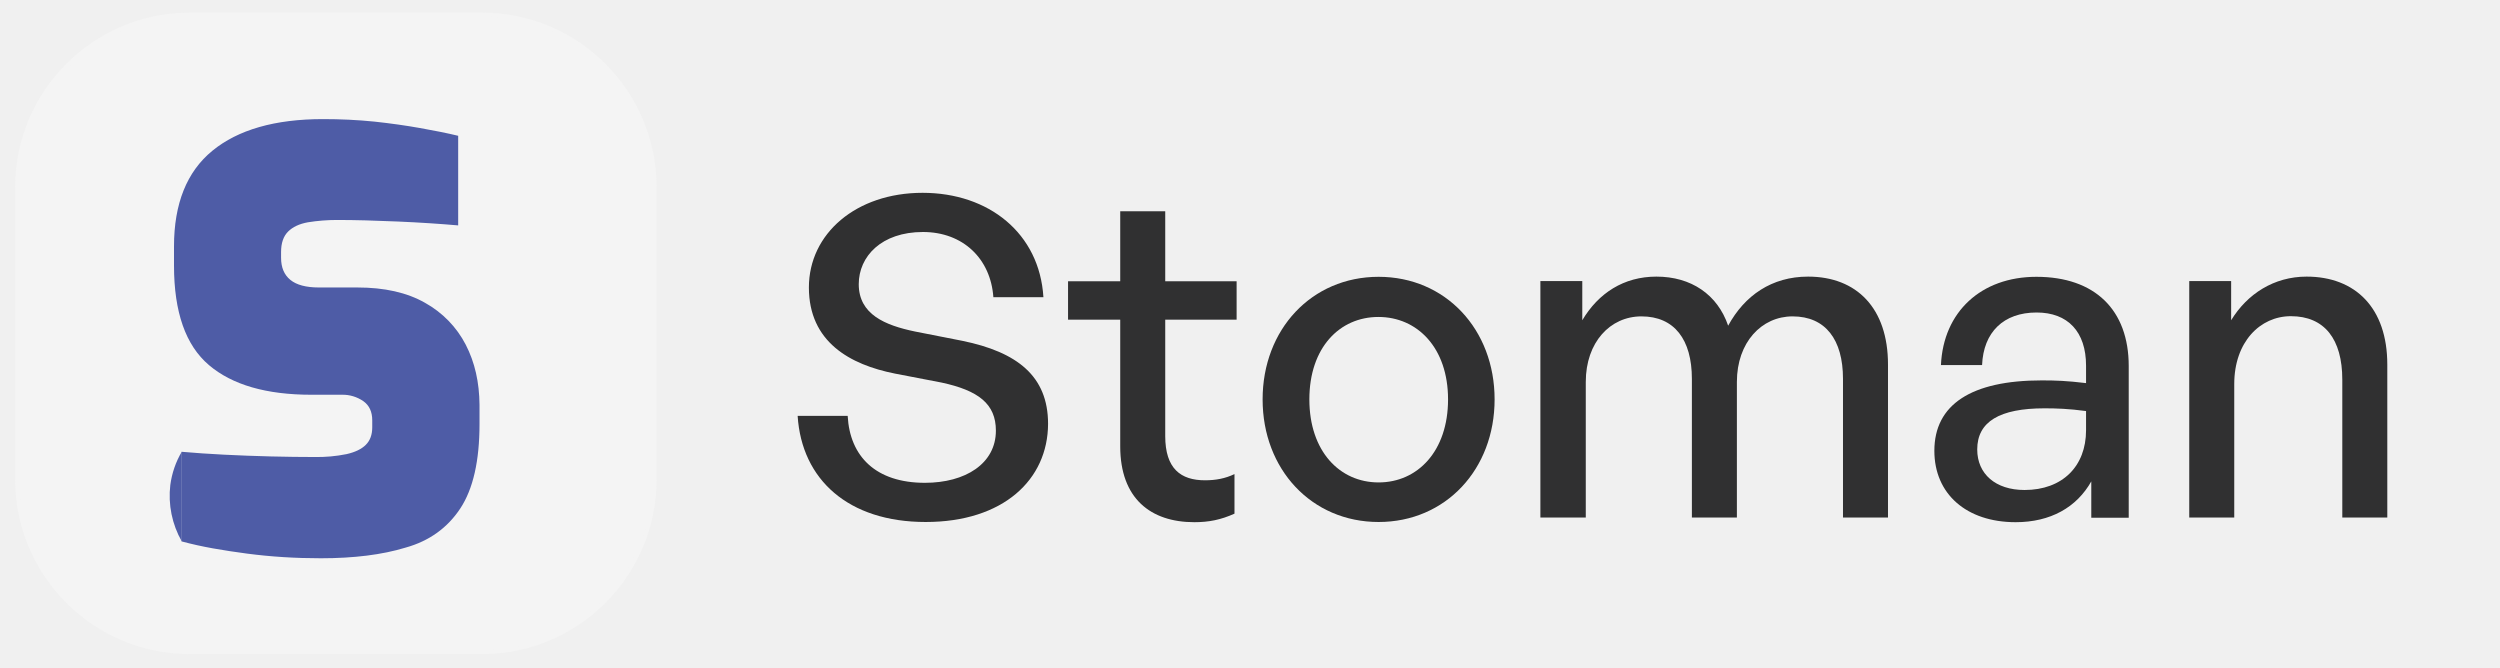
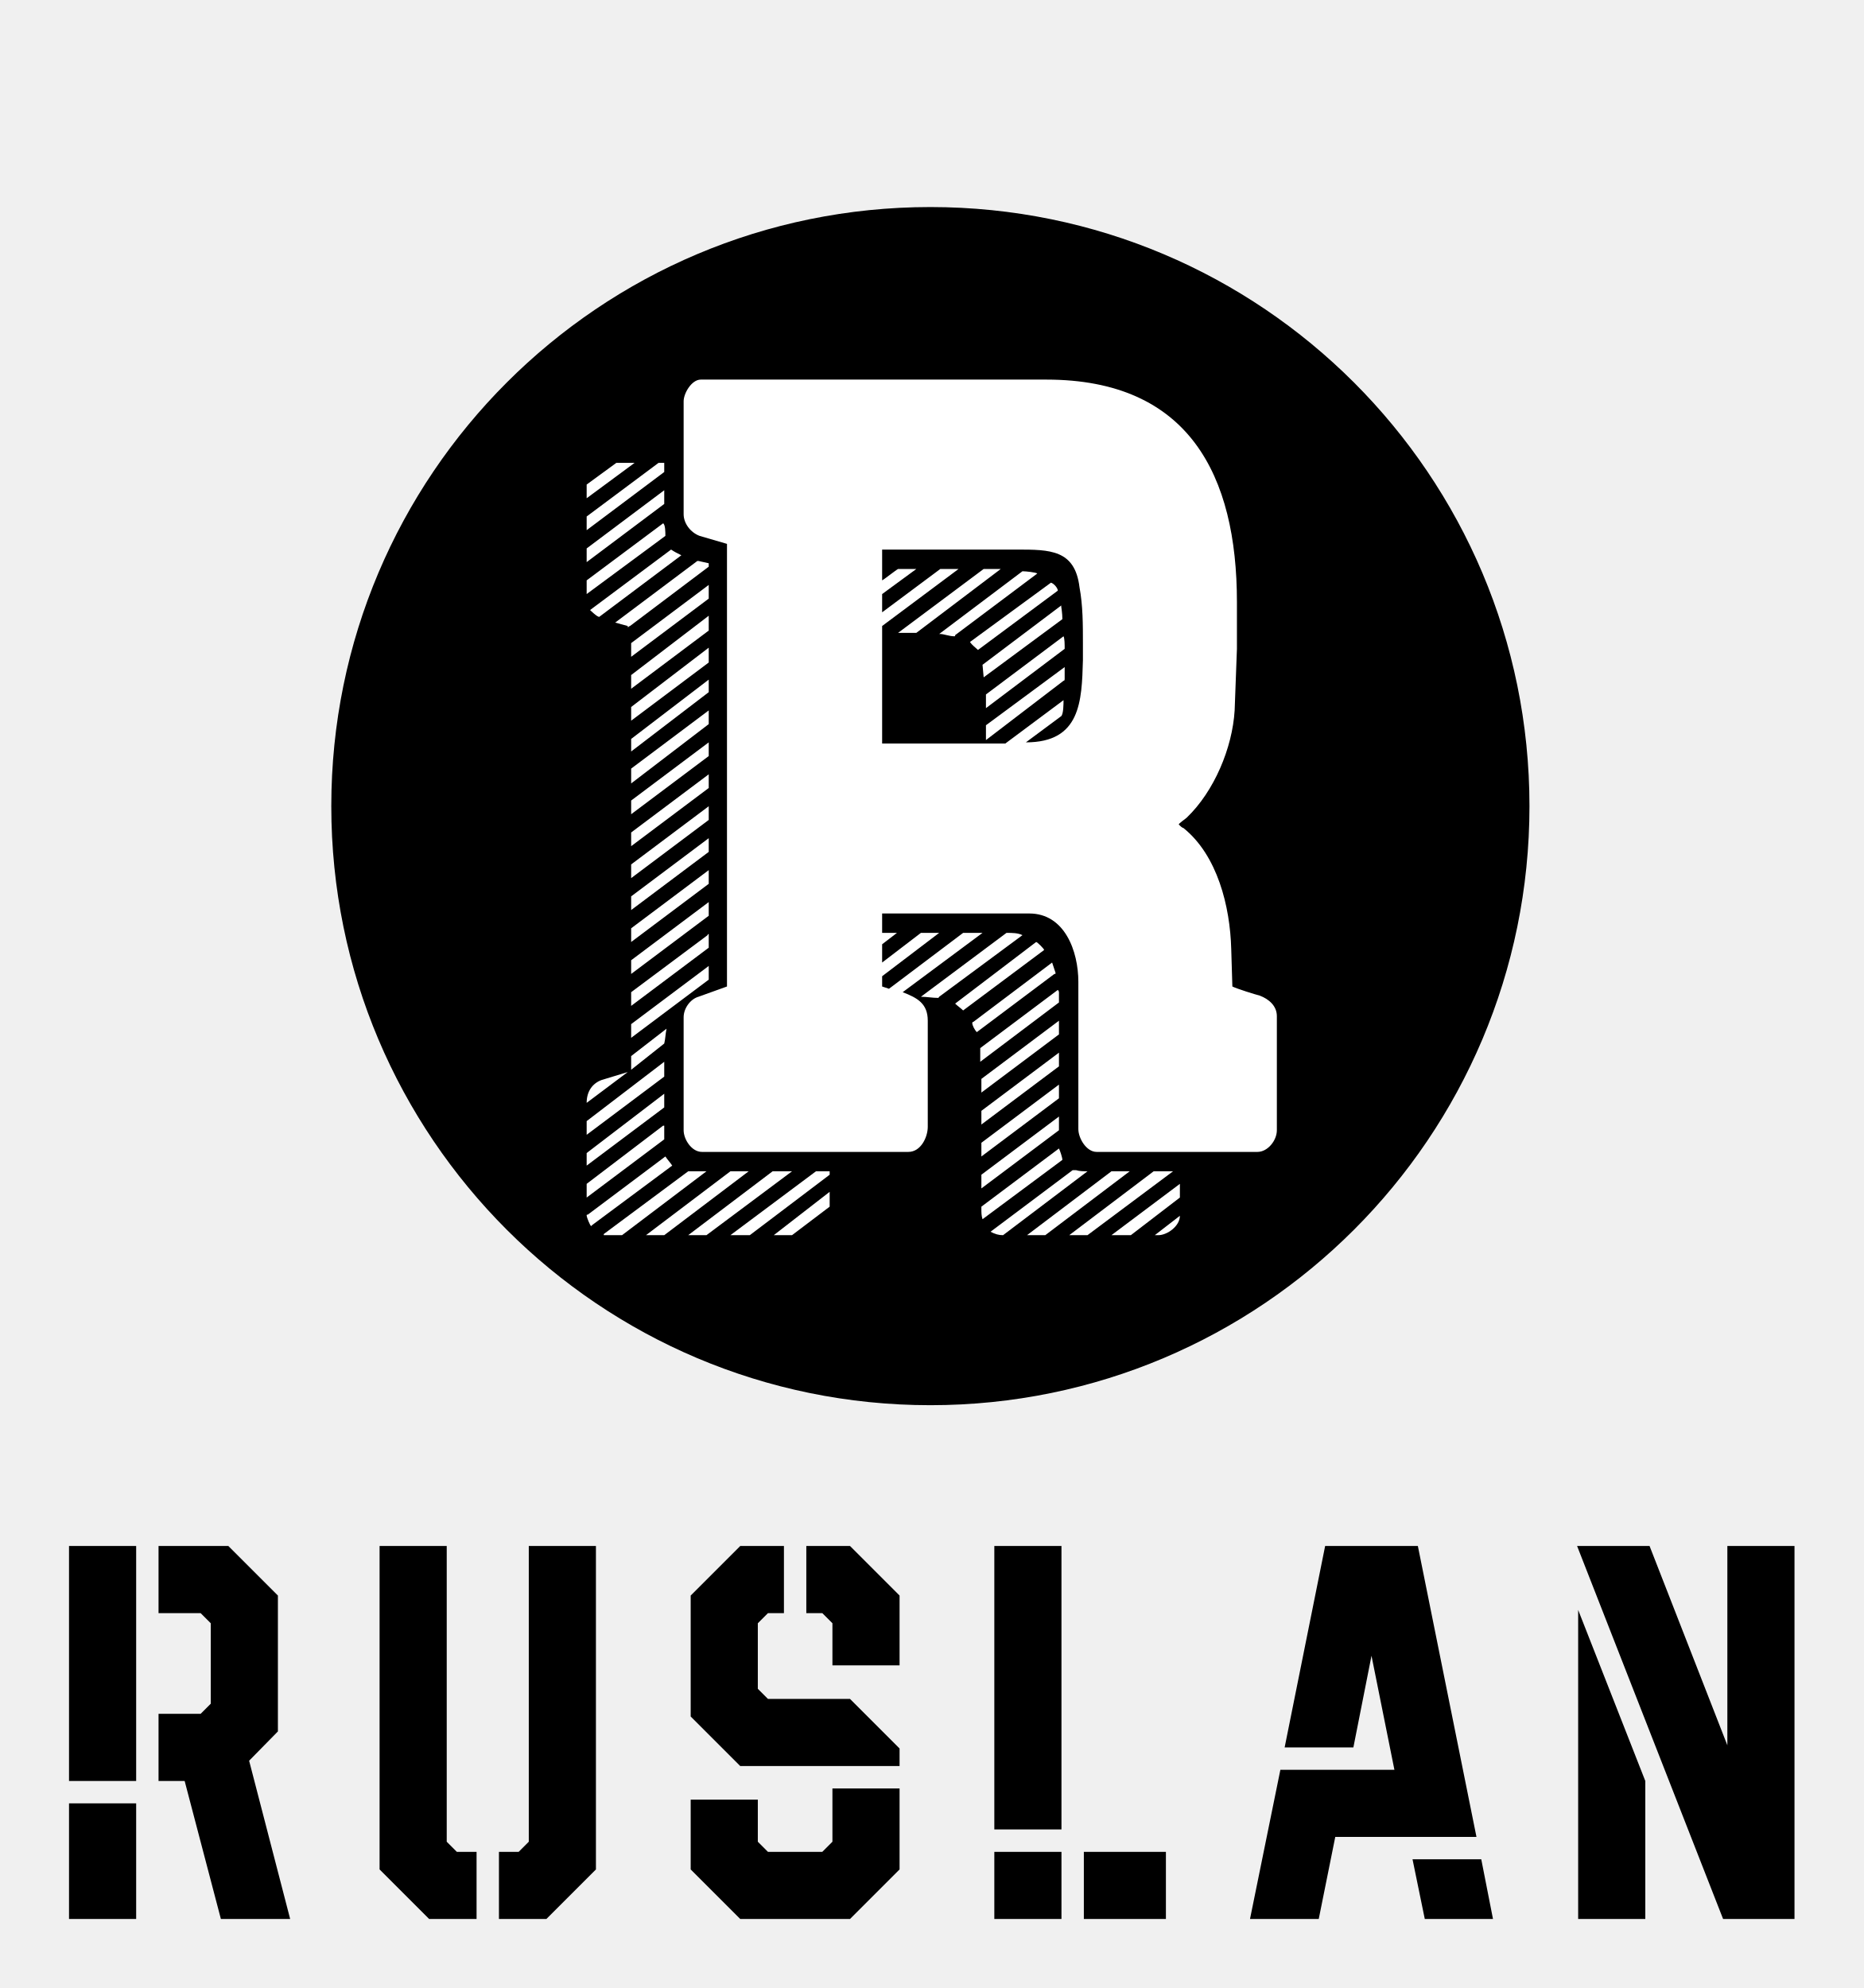
- <svg xmlns="http://www.w3.org/2000/svg" version="1.1" id="Layer_1" x="0px" y="0px" viewBox="0 0 1288.8 344.1" style="enable-background:new 0 0 1288.8 344.1;" xml:space="preserve">
-   <style type="text/css">
- 	.st0{fill:#F4F4F4;stroke:#F4F4F4;stroke-width:2;stroke-miterlimit:10;}
- 	.st1{fill:#4E5CA6;}
- 	.st2{enable-background:new    ;}
- 	.st3{fill:#303031;}
- </style>
-   <path class="st0" d="M97.9,7.5h150.5c49.2,0,89.1,39.9,89.1,89.1v150.5c0,49.2-39.9,89.1-89.1,89.1H97.9  c-49.2,0-89.1-39.9-89.1-89.1V96.6C8.8,47.4,48.7,7.5,97.9,7.5z" />
-   <path class="st1" d="M165.4,287.8c-6.6,0-13.1-0.2-19.4-0.6s-12.5-1-18.6-1.8c-6.1-0.8-12-1.7-17.6-2.7s-11-2.2-16.2-3.6v-46.2  c6.8,0.6,14.1,1.1,22,1.5c7.9,0.4,15.9,0.7,24,0.9c8.1,0.2,15.6,0.3,22.6,0.3c5.5,0.1,11.1-0.4,16.5-1.5c4.4-1,7.7-2.6,9.9-4.8  c2.2-2.2,3.3-5.2,3.3-9v-3.6c0-4.4-1.5-7.7-4.6-9.9c-3.2-2.2-7.1-3.4-11-3.3h-15.8c-23.2,0-40.8-5.1-52.8-15.3  c-12-10.2-18-27.3-18-51.3V127c0-22,6.6-38.5,19.8-49.3s32.2-16.3,57-16.3c8.9,0,17.7,0.4,26.6,1.3c8.3,0.9,16.1,2,23.4,3.3  c7.3,1.3,13.9,2.6,19.7,4v46.2c-9.2-0.8-19.6-1.5-31.1-2c-11.5-0.5-21.9-0.8-31.4-0.8c-5,0-10,0.4-15,1.2c-4.4,0.8-7.8,2.4-10.2,4.8  c-2.4,2.4-3.6,5.9-3.6,10.5v3c0,5,1.6,8.8,4.8,11.4c3.2,2.6,8.1,3.9,14.7,3.9h19.8c14,0,25.6,2.6,34.9,7.9c9,5,16.3,12.5,21,21.6  c4.7,9.1,7,19.4,7.1,31v9.9c0,19-3.3,33.5-9.9,43.5c-6.6,10-16,16.8-28.2,20.2C197,286,182.4,287.8,165.4,287.8z" />
-   <path class="st1" d="M93.7,232.9c-3.1,5.2-5.1,11.1-5.9,17.1c-1.2,10.1,0.9,20.3,5.9,29.1V232.9z" />
-   <g class="st2">
-     <path class="st3" d="M477.2,269.1c-39.8,0-63.9-21.8-66-54.7H437c1.1,20.9,14.5,34.5,39.8,34.5c20.9,0,36.6-9.9,36.6-26.9   c0-13.8-9-20.7-28.1-24.8l-23.9-4.6c-23.2-4.6-44.4-16.3-44.4-44.4c0-27.8,24.4-48.8,58.6-48.8s60.3,20.9,62.3,53.8h-25.8   c-1.4-19.8-15.6-33.6-36.3-33.6c-21.4,0-33.1,12.6-33.1,26.9c0,15.6,13.6,21.2,29,24.4l24.4,4.8c28.3,5.8,44.2,18.2,44.2,42.8   C540.2,247.3,517.2,269.1,477.2,269.1z" />
-     <path class="st3" d="M636.4,264.8c-7.1,3.2-13.3,4.4-20.7,4.4c-22.5,0-38.2-12.2-38.2-39.1v-65.3h-26.9v-19.8h26.9v-36.1h23.2v36.1   h36.8v19.8h-36.8v60c0,16.8,8,22.8,20.5,22.8c5.5,0,10.4-0.9,15.2-3.2V264.8z" />
-     <path class="st3" d="M650.9,205.9c0-36.1,25.3-63.2,59.8-63.2c34.5,0,59.8,27.1,59.8,63.2c0,36.1-25.3,63.2-59.8,63.2   C676.2,269.1,650.9,242,650.9,205.9z M746.5,205.9c0-26.7-15.9-42.5-35.9-42.5S675,179.2,675,205.9c0,26.7,15.6,42.8,35.7,42.8   S746.5,232.6,746.5,205.9z" />
-     <path class="st3" d="M794.1,266.8V144.9h21.6v20.2c8.3-14,21.4-22.5,38.2-22.5c17.9,0,31.5,9.2,37,25.3   c8.5-15.6,22.5-25.3,41.2-25.3c25.1,0,41.2,16.3,41.2,45.3v78.9h-23.2v-71.5c0-20.2-9-32.2-26-32.2c-15.9,0-28.7,13.3-28.7,33.8   v69.9h-23.2v-71.5c0-20.2-9-32.2-26-32.2c-16.1,0-28.7,13.3-28.7,33.8v69.9H794.1z" />
-     <path class="st3" d="M1078.2,248c-7.6,13.6-21.2,21.2-39.1,21.2c-25.3,0-41.9-14.5-41.9-36.8c0-23.9,19.1-36.3,55.4-36.3   c7.1,0,12.9,0.2,22.8,1.4v-9c0-17.5-9.4-27.4-25.5-27.4c-17,0-27.4,10.1-28.1,27.1h-21.2c1.2-27.4,20.7-45.5,49.2-45.5   c30.1,0,47.6,17,47.6,46v78.2h-19.3V248z M1043.7,252.6c19.5,0,31.7-12.2,31.7-30.8v-9.9c-9-1.2-15.4-1.4-21.4-1.4   c-23.2,0-34.7,6.9-34.7,21.2C1019.3,244.3,1028.7,252.6,1043.7,252.6z" />
-     <path class="st3" d="M1151.8,266.8h-23.2V144.9h21.6v20.2c8.3-13.6,22.1-22.5,38.9-22.5c25.1,0,41.6,16.1,41.6,45.3v78.9h-23.2   v-71.1c0-20.9-9.2-32.7-26.5-32.7c-15.9,0-29.2,13.3-29.2,35V266.8z" />
+ <svg xmlns="http://www.w3.org/2000/svg" version="1.1" width="3021.896" height="3223.844" viewBox="0 0 3021.896 3223.844">
+   <g transform="scale(11.19221) translate(10, 10)">
+     <defs id="SvgjsDefs1832" />
+     <g id="SvgjsG1833" featureKey="symbolContainer" transform="matrix(3.472,0,0,3.472,38,20)" fill="#000">
+       <circle cx="25" cy="25" r="25" />
+     </g>
+     <g id="SvgjsG1834" featureKey="monogramFeature-0" transform="matrix(2.75482,0,0,2.75482,66.73554,3.677702)" fill="#ffffff">
+       <path d="M10.38 46.92 l0 -23.28 l-1.44 -0.42 c-0.48 -0.18 -0.84 -0.66 -0.84 -1.14 l0 -5.94 c0 -0.42 0.42 -1.14 0.9 -1.14 l18.18 0 c7.5 0 10.02 5.04 10.02 11.7 l0 2.46 l-0.12 3.24 c-0.12 1.98 -1.08 4.26 -2.52 5.64 c-0.06 0.06 -0.42 0.3 -0.42 0.36 c0.06 0.06 0.18 0.18 0.24 0.18 c1.8 1.44 2.46 4.14 2.52 6.36 l0.06 1.98 c0.24 0.12 1.2 0.42 1.44 0.48 c0.48 0.18 0.9 0.54 0.9 1.08 l0 6 c0 0.54 -0.48 1.14 -1.02 1.14 l-8.46 0 c-0.54 0 -0.96 -0.72 -0.96 -1.2 l0 -7.74 c0 -1.62 -0.72 -3.6 -2.58 -3.6 l-7.74 0 l0 1.02 l0.78 0 l-0.78 0.6 l0 0.96 l2.04 -1.56 l0.96 0 l-3 2.28 l0 0.54 l0.36 0.12 l0 0 l3.9 -2.94 l1.02 0 l-4.2 3.12 c0.78 0.3 1.32 0.6 1.32 1.5 l0 5.58 c0 0.54 -0.36 1.32 -1.02 1.32 l-10.86 0 c-0.54 0 -0.96 -0.66 -0.96 -1.14 l0 -5.94 c0 -0.48 0.36 -0.96 0.78 -1.08 z M3 21.24 l0 -0.72 l1.56 -1.14 l0.96 0 z M3 22.2 l3.78 -2.82 l0.3 0 l0 0.48 l-4.08 3.06 l0 -0.72 z M3 23.88 l4.08 -3.06 l0 0.72 l-4.08 3.06 l0 -0.72 z M3 26.28 l0 -0.72 l4.02 -3 c0.12 0.06 0.12 0.48 0.12 0.66 z M3.18 27.12 l4.26 -3.18 c0.18 0.12 0.3 0.18 0.54 0.3 l-4.32 3.24 c-0.12 0 -0.48 -0.36 -0.48 -0.36 z M18.54 23.94 l0 1.62 c0.12 -0.06 0.72 -0.54 0.84 -0.6 l0.96 0 l-1.8 1.32 l0 0.96 l3.06 -2.28 l0.96 0 l-4.02 3 l0 6.18 l6.48 0 l3.06 -2.28 c0 0.18 0 0.72 -0.12 0.84 l-1.86 1.38 c2.88 0 2.94 -2.16 3 -4.32 l0 -0.9 c0 -0.96 0 -1.98 -0.18 -2.94 c-0.24 -1.98 -1.56 -1.98 -3.3 -1.98 l-0.36 0 l-6.72 0 z M5.16 27.96 l-0.66 -0.18 l4.32 -3.24 l0.06 0 l0.54 0.12 l0 0.18 l-4.14 3.12 c-0.06 0 -0.06 0.06 -0.12 0.06 l0 -0.06 z M19.38 28.32 l4.5 -3.36 l0.9 0 l-4.44 3.36 l-0.96 0 z M21.6 28.38 l-0.06 0 l4.38 -3.3 c0.18 0 0.72 0.06 0.78 0.12 l-4.32 3.24 c0 0.06 0 0.06 -0.06 0.06 c-0.24 0 -0.54 -0.12 -0.72 -0.12 z M23.16 28.8 l4.26 -3.12 c0.18 0.06 0.36 0.3 0.36 0.42 l-4.2 3.12 c-0.12 -0.12 -0.3 -0.24 -0.42 -0.42 z M5.34 29.58 l0 -0.72 l4.08 -3.06 l0 0.72 z M23.82 30 l4.14 -3.12 l0 0.06 s0.06 0.36 0.06 0.66 l-4.14 3.06 z M5.34 31.26 l0 -0.72 l4.08 -3.12 l0 0.78 z M24 31.56 l4.08 -3.06 c0.06 0.12 0.06 0.42 0.06 0.66 l-4.14 3.12 l0 -0.6 l0 -0.12 z M5.34 32.22 l4.08 -3.12 l0 0.78 l-4.08 3.06 l0 -0.72 z M24 33.18 l4.14 -3.06 l0 0.3 l0 0.3 c0 0.06 0 0.12 -0.06 0.12 l-4.08 3.12 l0 -0.78 z M5.34 34.56 l0 -0.66 l4.08 -3.12 l0 0.66 z M5.34 36.24 l0 -0.78 l4.08 -3.06 l0 0.72 z M5.34 37.14 l4.08 -3.06 l0 0.72 l-4.08 3.06 l0 -0.72 z M26.04 34.08 l0 0 z M5.34 38.82 l4.08 -3.06 l0 0.72 l-4.08 3.06 l0 -0.72 z M5.34 41.22 l0 -0.72 l4.08 -3.06 l0 0.72 z M5.34 42.18 l4.08 -3.06 l0 0.72 l-4.08 3.06 l0 -0.72 z M5.34 43.86 l4.08 -3.06 l0 0.72 l-4.08 3.06 l0 -0.72 z M5.34 46.26 l0 -0.72 l4.08 -3.06 l0 0.72 z M20.58 47.46 l4.5 -3.36 c0.3 0 0.6 0 0.84 0.12 l-4.38 3.24 c-0.06 0.06 0 0.06 -0.06 0.06 c-0.3 0 -0.6 -0.06 -0.9 -0.06 z M5.34 47.94 l0 -0.72 l4.02 -3 c0 -0.06 0.06 -0.06 0.06 -0.06 l0 0.72 z M22.38 47.82 l4.26 -3.24 c0.06 0 0.42 0.36 0.42 0.42 l-4.26 3.18 c-0.12 -0.12 -0.3 -0.24 -0.42 -0.36 z M23.28 48.84 c0 -0.06 0.06 -0.06 0.06 -0.06 l4.14 -3.12 l0.18 0.54 c0 0.06 0 0.06 -0.06 0.06 l-4.08 3.06 c-0.12 -0.12 -0.24 -0.36 -0.24 -0.48 z M5.34 48.9 l4.08 -3.06 l0 0.72 l-4.08 3.06 l0 -0.72 z M23.7 50.16 l4.08 -3.06 s0.06 0.06 0.06 0.12 l0 0.54 l-4.14 3.12 l0 -0.06 l0 -0.66 z M23.76 52.5 l0 -0.72 l4.08 -3.06 l0 0.72 z M5.34 51.3 l0 -0.72 l1.86 -1.44 c-0.06 0.3 -0.06 0.54 -0.12 0.78 z M23.76 53.46 l4.08 -3.06 l0 0.72 l-4.08 3.06 l0 -0.72 z M3 54.72 l0 -0.72 l4.08 -3.12 l0 0.78 z M3.78 51.84 l1.38 -0.42 l-2.16 1.62 c0 -0.6 0.3 -1.02 0.78 -1.2 z M23.76 55.86 l0 -0.72 l4.08 -3.06 l0 0.72 z M3 55.68 l4.08 -3.12 l0 0.72 l-4.08 3.06 l0 -0.66 z M23.76 57.54 l0 -0.72 l4.08 -3.06 l0 0.72 z M3 58.02 l0 -0.72 l4.02 -3.06 l0.06 0 l0 0.72 z M23.76 58.5 l4.08 -3.06 c0.06 0.12 0.18 0.48 0.18 0.6 l-4.2 3.12 c-0.06 -0.18 -0.06 -0.36 -0.06 -0.54 l0 -0.12 z M3 58.98 c0 -0.06 0 -0.06 0.06 -0.06 l4.08 -3.06 c0.12 0.18 0.24 0.3 0.36 0.48 l-4.2 3.12 l-0.06 0.06 c-0.06 0 -0.24 -0.48 -0.24 -0.54 z M24.24 59.82 l4.32 -3.24 l0.18 0 c0.18 0.06 0.42 0.06 0.6 0.06 l-4.44 3.36 c-0.24 0 -0.42 -0.06 -0.66 -0.18 z M3.9 59.94 l4.44 -3.3 l0.96 0 l-4.44 3.36 l-0.96 0 l0 -0.06 z M7.08 60 l-0.96 0 l4.44 -3.36 l0.96 0 z M8.34 60 l4.44 -3.36 l1.02 0 l-4.5 3.36 l-0.96 0 z M10.56 60 l4.5 -3.36 l0.72 0 l0 0.18 l-4.2 3.18 l-1.02 0 z M27.12 60 l-0.96 0 l4.44 -3.36 l0.96 0 z M29.34 60 l-0.96 0 l4.44 -3.36 l1.02 0 z M30.6 60 l3.6 -2.7 l0 0.72 l-2.58 1.98 l-1.02 0 z M13.8 60 l-0.96 0 l2.94 -2.28 l0 0.78 z M32.88 60 l1.32 -1.02 c0 0.54 -0.66 1.02 -1.14 1.02 l-0.18 0 z" />
+     </g>
+     <g id="SvgjsG1835" featureKey="nameFeature-0" transform="matrix(1.930129,0,0,1.930129,-3.088207,190.8385)" fill="#000">
+       <path d="M13 40 l-2.72 -10.36 l-1.96 0 l0 -5.04 l3.16 0 l0.76 -0.76 l0 -6.04 l-0.76 -0.76 l-3.16 0 l0 -5.04 l5.24 0 l3.72 3.72 l0 10.2 l-2.16 2.2 l3.08 11.88 l-5.2 0 z M1.6 40 l0 -8.68 l5.04 0 l0 8.68 l-5.04 0 z M1.6 29.64 l0 -17.64 l5.04 0 l0 17.64 l-5.04 0 z M33.873 40 l0 -5.04 l1.48 0 l0.76 -0.76 l0 -22.2 l5.04 0 l0 24.28 l-3.72 3.72 l-3.56 0 z M28.633 40 l-3.72 -3.72 l0 -24.28 l5.04 0 l0 22.2 l0.76 0.76 l1.48 0 l0 5.04 l-3.56 0 z M51.986 28.52 l-3.72 -3.72 l0 -9.08 l3.72 -3.72 l3.28 0 l0 5.04 l-1.2 0 l-0.76 0.76 l0 4.92 l0.76 0.76 l6.16 0 l3.72 3.72 l0 1.32 l-11.96 0 z M51.986 40 l-3.72 -3.72 l0 -5.24 l5.04 0 l0 3.16 l0.76 0.76 l4.08 0 l0.76 -0.76 l0 -4 l5.04 0 l0 6.08 l-3.72 3.72 l-8.24 0 z M58.906 20.96 l0 -3.16 l-0.76 -0.76 l-1.2 0 l0 -5.04 l3.28 0 l3.72 3.72 l0 5.24 l-5.04 0 z M71.059 33.28 l0 -21.28 l5.04 0 l0 21.28 l-5.04 0 z M71.059 40 l0 -5.04 l5.04 0 l0 5.04 l-5.04 0 z M77.779 40 l0 -5.04 l6.16 0 l0 5.04 l-6.16 0 z M90.252 40 l2.28 -11.2 l8.56 0 l-1.72 -8.56 l-1.36 6.88 l-5.16 0 l3.04 -15.12 l6.96 0 l4.4 21.84 l-10.6 0 l-1.24 6.16 l-5.16 0 z M103.372 40 l-0.92 -4.48 l5.16 0 l0.88 4.48 l-5.12 0 z M125.765 40 l-10.96 -28 l5.44 0 l5.84 14.96 l0 -14.96 l5.04 0 l0 28 l-5.36 0 z M114.885 40 l0 -23.2 l5.04 12.84 l0 10.36 l-5.04 0 z" />
+     </g>
  </g>
</svg>
